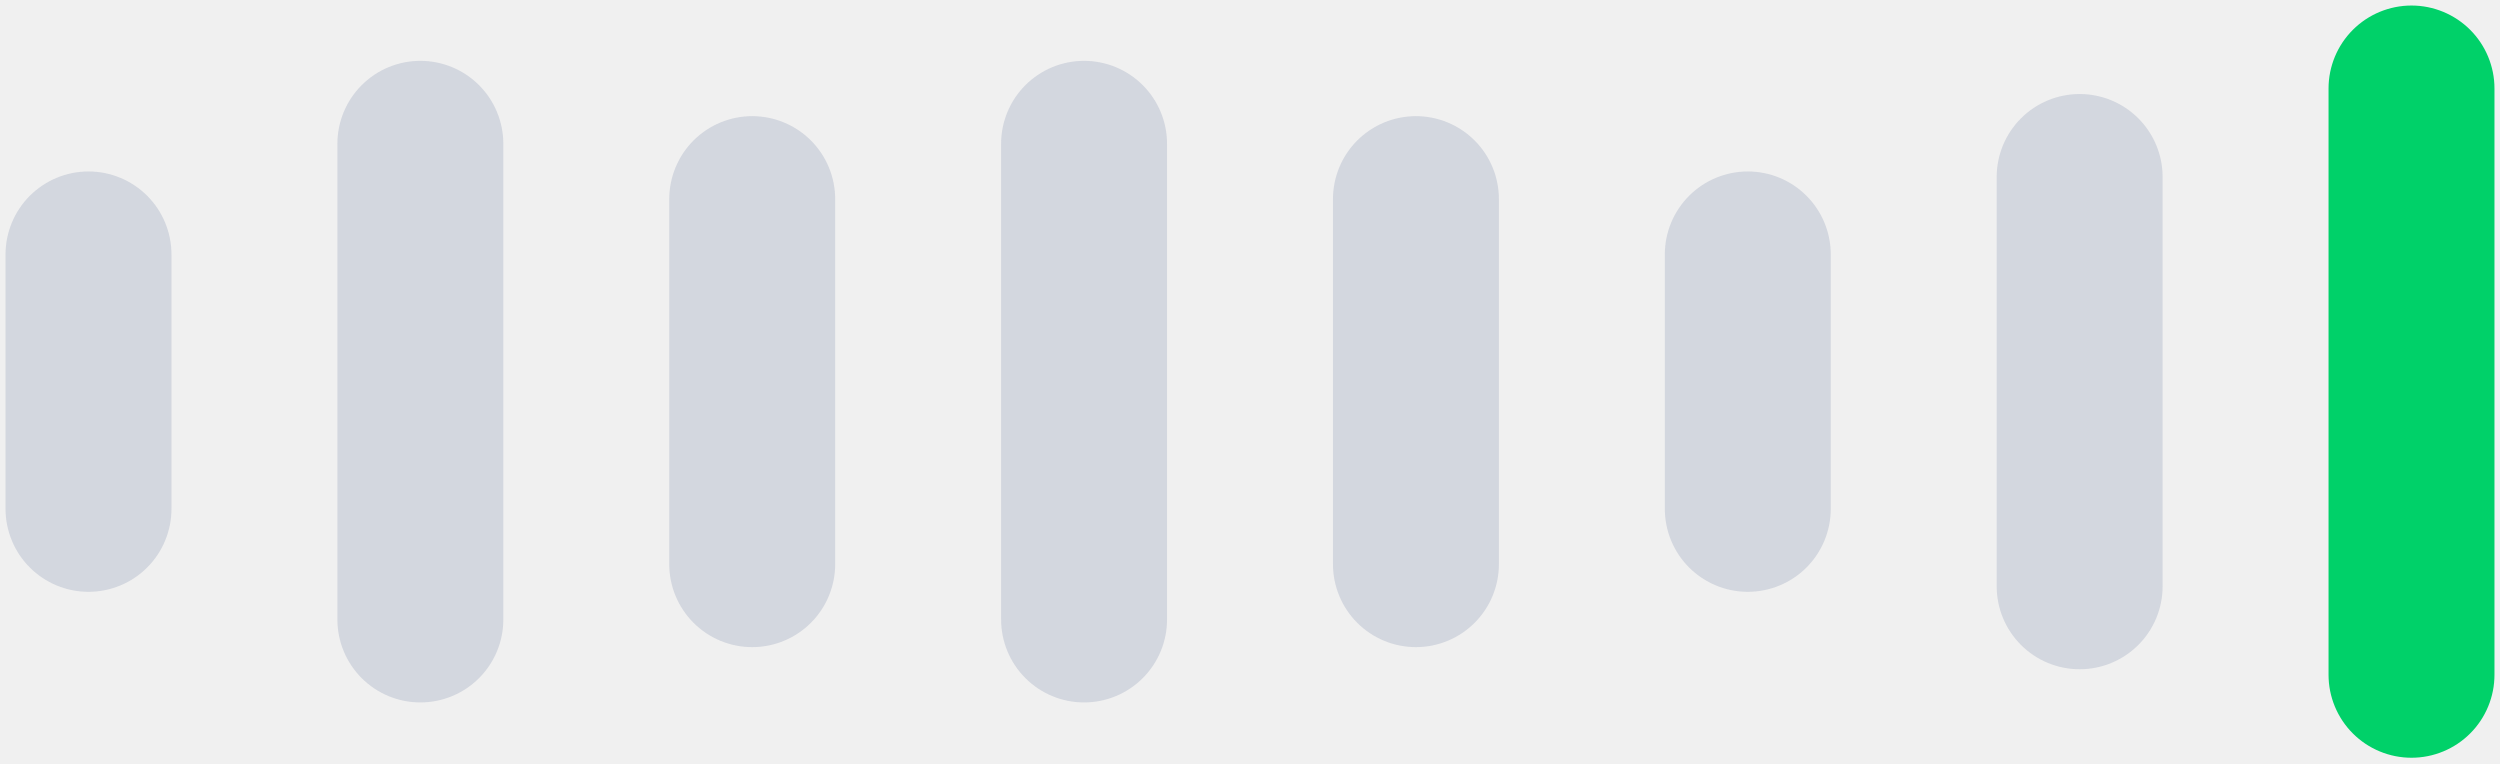
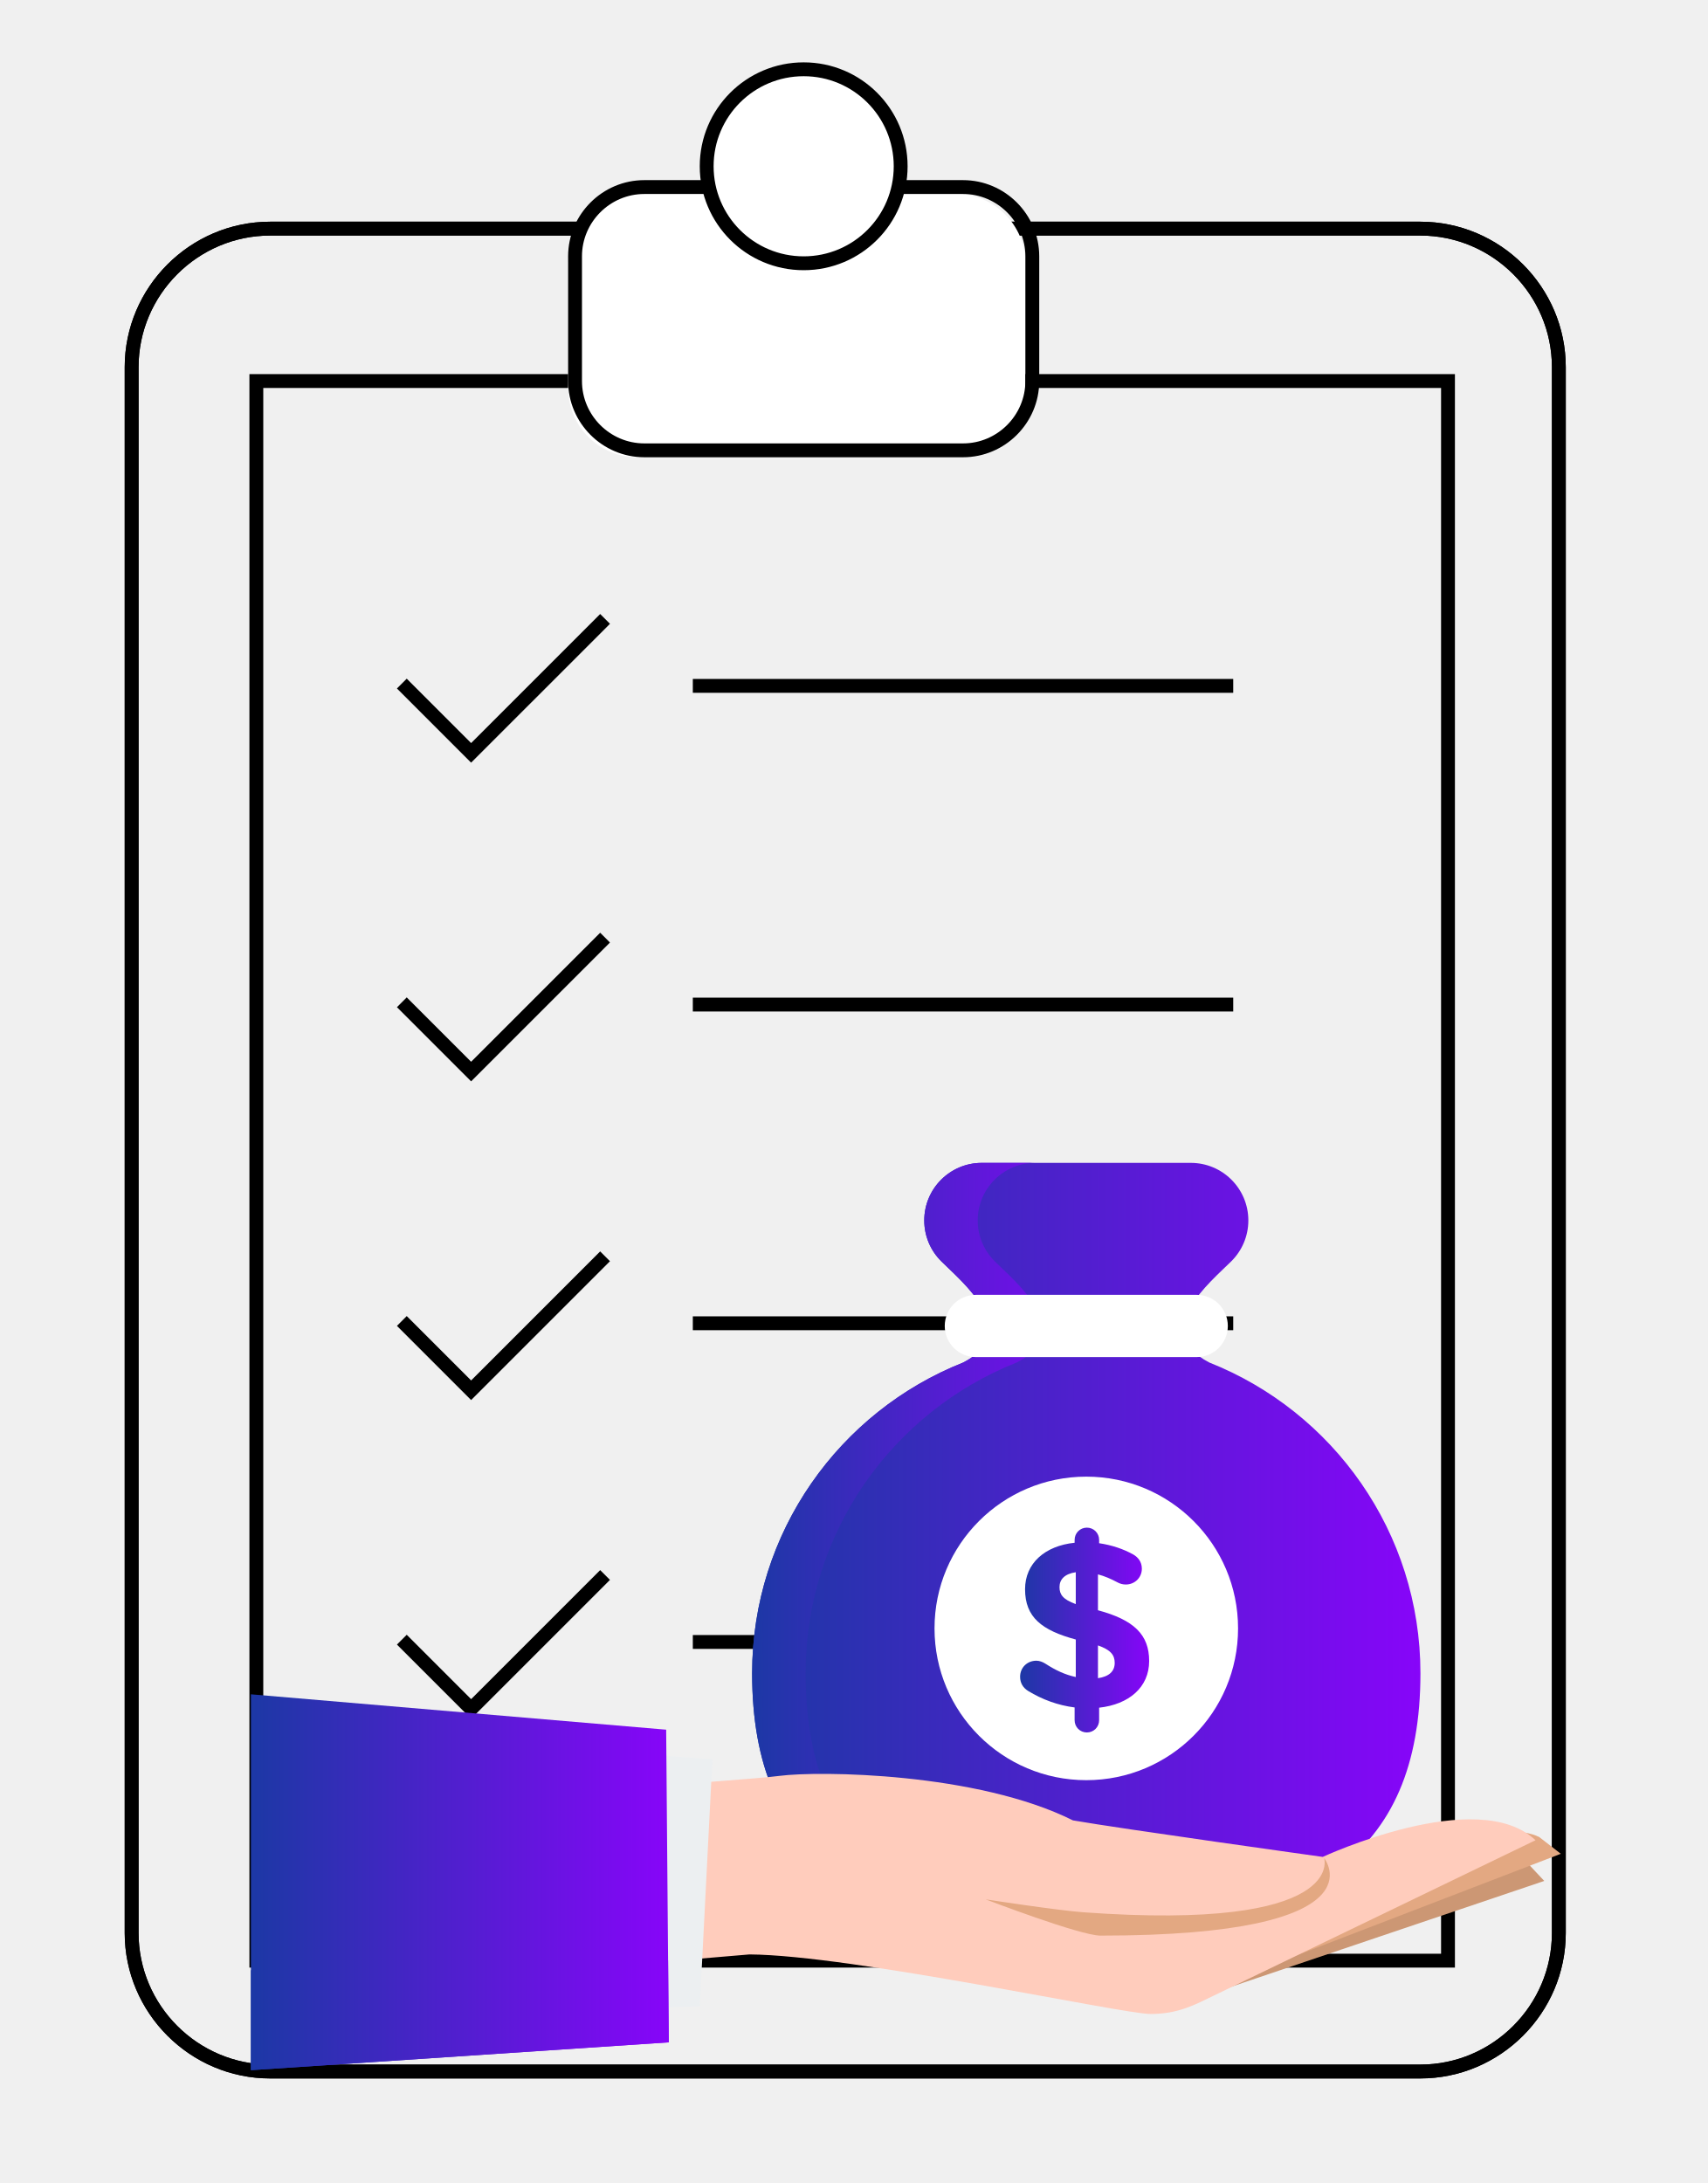
- <svg xmlns="http://www.w3.org/2000/svg" width="226" height="69" viewBox="0 0 226 69" fill="none">
-   <path opacity="0.2" d="M8 23V46" stroke="#5F7199" stroke-width="15" stroke-linecap="round" />
-   <path opacity="0.2" d="M38 13V56" stroke="#5F7199" stroke-width="15" stroke-linecap="round" />
-   <path opacity="0.2" d="M68 18V51" stroke="#5F7199" stroke-width="15" stroke-linecap="round" />
-   <path opacity="0.2" d="M98 13V56" stroke="#5F7199" stroke-width="15" stroke-linecap="round" />
-   <path opacity="0.2" d="M128 18V51" stroke="#5F7199" stroke-width="15" stroke-linecap="round" />
-   <path opacity="0.2" d="M158 23V46" stroke="#5F7199" stroke-width="15" stroke-linecap="round" />
-   <path opacity="0.2" d="M188 16V53" stroke="#5F7199" stroke-width="15" stroke-linecap="round" />
-   <path d="M218 8V61" stroke="#00D169" stroke-width="15" stroke-linecap="round" />
+ <svg xmlns="http://www.w3.org/2000/svg" version="1.1" id="Layer_1" x="0px" y="0px" width="123.242px" height="157.546px" viewBox="0 0 123.242 157.546" enable-background="new 0 0 123.242 157.546" xml:space="preserve">
+   <g>
+     <path fill="none" stroke="#000000" stroke-miterlimit="10" d="M112.5,139.5c0,5.5-4.5,10-10,10h-83c-5.5,0-10-4.5-10-10v-113   c0-5.5,4.5-10,10-10h83c5.5,0,10,4.5,10,10V139.5z" />
+   </g>
+   <g>
+     <path fill="none" stroke="#000000" stroke-miterlimit="10" d="M112.5,139.5c0,5.5-4.5,10-10,10h-83c-5.5,0-10-4.5-10-10v-113   c0-5.5,4.5-10,10-10h83c5.5,0,10,4.5,10,10V139.5z" />
+   </g>
+   <rect x="18.5" y="27.5" fill="none" stroke="#000000" stroke-miterlimit="10" width="86" height="114" />
+   <polyline fill="none" stroke="#000000" stroke-miterlimit="10" points="29,49.333 34,54.334 43.667,44.667 " />
+   <polyline fill="none" stroke="#000000" stroke-miterlimit="10" points="29,72.334 34,77.334 43.667,67.667 " />
+   <polyline fill="none" stroke="#000000" stroke-miterlimit="10" points="29,95.334 34,100.334 43.667,90.667 " />
+   <polyline fill="none" stroke="#000000" stroke-miterlimit="10" points="29,118.334 34,123.334 43.667,113.667 " />
+   <g>
+     <path fill="#FFFFFF" d="M74,28c0,2.761-2.239,5-5,5H46c-2.761,0-5-2.239-5-5v-9c0-2.761,2.239-5,5-5h23c2.761,0,5,2.239,5,5V28z" />
+     <path fill="none" stroke="#000000" stroke-miterlimit="10" d="M74.5,27.5c0,2.75-2.25,5-5,5h-23c-2.75,0-5-2.25-5-5v-9   c0-2.75,2.25-5,5-5h23c2.75,0,5,2.25,5,5V27.5z" />
+   </g>
+   <circle fill="#FFFFFF" stroke="#000000" stroke-miterlimit="10" cx="58" cy="12" r="7" />
+   <line fill="none" stroke="#000000" stroke-miterlimit="10" x1="50" y1="49.5" x2="89" y2="49.5" />
+   <line fill="none" stroke="#000000" stroke-miterlimit="10" x1="50" y1="72.5" x2="89" y2="72.5" />
+   <line fill="none" stroke="#000000" stroke-miterlimit="10" x1="50" y1="95.5" x2="89" y2="95.5" />
+   <line fill="none" stroke="#000000" stroke-miterlimit="10" x1="50" y1="118.5" x2="89" y2="118.5" />
+   <g>
+     <linearGradient id="SVGID_1_" gradientUnits="userSpaceOnUse" x1="54.28" y1="111.53" x2="102.511" y2="111.53">
+       <stop offset="0" style="stop-color:#1C38A5" />
+       <stop offset="1" style="stop-color:#8705F9" />
+     </linearGradient>
+     <path fill="url(#SVGID_1_)" d="M87.274,98.332L87.274,98.332c-4.33-2.25,0.106-5.824,1.589-7.307l0,0   c0.757-0.752,1.228-1.795,1.228-2.948c0-2.294-1.86-4.153-4.154-4.153H70.854c-2.293,0-4.152,1.859-4.152,4.153   c0,1.153,0.469,2.196,1.227,2.948l0,0c1.482,1.482,5.918,5.057,1.588,7.307h0.001c-8.926,3.535-15.238,12.244-15.238,22.428   c0,13.318,8.162,18.376,24.116,18.376s24.115-5.058,24.115-18.376C102.511,110.576,96.199,101.867,87.274,98.332z" />
+     <linearGradient id="SVGID_2_" gradientUnits="userSpaceOnUse" x1="54.28" y1="111.53" x2="80.326" y2="111.53">
+       <stop offset="0" style="stop-color:#1C38A5" />
+       <stop offset="1" style="stop-color:#8705F9" />
+     </linearGradient>
+     <path fill="url(#SVGID_2_)" d="M80.326,139.109c-0.63,0.017-1.274,0.026-1.93,0.026c-15.955,0-24.116-5.058-24.116-18.375   c0-10.185,6.313-18.894,15.239-22.431c1.35-0.702,1.847-1.531,1.847-2.388c0-1.888-2.418-3.897-3.437-4.917   c-0.759-0.752-1.227-1.795-1.227-2.947c0-2.293,1.86-4.154,4.153-4.154h3.858c-2.293,0-4.153,1.861-4.153,4.154   c0,1.152,0.468,2.195,1.228,2.947c1.018,1.02,3.437,3.029,3.437,4.917c0,0.856-0.498,1.686-1.848,2.388   c-8.925,3.537-15.238,12.246-15.238,22.431C58.139,133.531,65.641,138.707,80.326,139.109z" />
+     <circle fill="none" cx="78.396" cy="117.521" r="14.439" />
+     <circle fill="#FFFFFF" cx="78.396" cy="117.521" r="10.953" />
+     <linearGradient id="SVGID_3_" gradientUnits="userSpaceOnUse" x1="73.619" y1="117.64" x2="82.934" y2="117.64">
+       <stop offset="0" style="stop-color:#1C38A5" />
+       <stop offset="1" style="stop-color:#8705F9" />
+     </linearGradient>
+     <path fill="url(#SVGID_3_)" d="M78.438,110.249c0.494,0,0.885,0.393,0.885,0.886v0.238c0.919,0.137,1.737,0.41,2.469,0.817   c0.324,0.188,0.614,0.512,0.614,1.022c0,0.646-0.512,1.141-1.159,1.141c-0.204,0-0.409-0.05-0.596-0.153   c-0.478-0.256-0.954-0.46-1.413-0.579v2.59c2.588,0.697,3.695,1.753,3.695,3.662c0,1.905-1.464,3.134-3.61,3.37v0.903   c0,0.493-0.391,0.885-0.885,0.885c-0.494,0-0.885-0.392-0.885-0.885v-0.921c-1.209-0.152-2.35-0.577-3.355-1.191   c-0.357-0.22-0.579-0.562-0.579-1.021c0-0.665,0.511-1.16,1.175-1.16c0.221,0,0.459,0.087,0.665,0.222   c0.714,0.462,1.395,0.785,2.179,0.956v-2.708c-2.452-0.664-3.661-1.602-3.661-3.629c0-1.871,1.431-3.132,3.577-3.354v-0.205   C77.553,110.642,77.944,110.249,78.438,110.249z M77.637,115.768v-2.301c-0.817,0.121-1.174,0.529-1.174,1.074   C76.463,115.068,76.701,115.426,77.637,115.768z M79.239,118.748v2.367c0.8-0.12,1.208-0.494,1.208-1.107   C80.447,119.445,80.158,119.071,79.239,118.748z" />
+     <path fill="#FFFFFF" d="M86.366,97.939c1.24,0,2.245-1.006,2.245-2.245s-1.005-2.244-2.245-2.244H70.425   c-1.24,0-2.244,1.005-2.244,2.244s1.004,2.245,2.244,2.245H86.366z" />
+     <path fill="#CC9774" d="M109.999,134.2l1.448,1.546l-27.14,9.175l-3.533-4.137C80.774,140.784,104.087,130.669,109.999,134.2z" />
+     <path fill="#E3A882" d="M111.1,132.59l1.541,1.197l-26.87,10.334l-3.659-4.028C82.112,140.093,106.347,130.026,111.1,132.59z" />
+     <path fill="#FFCCBC" d="M95.46,134.012c0,0,11.172-5.196,15.356-1.203c0,0-20.936,10.111-23.232,11.22   c-1.285,0.616-2.513,1.319-4.545,1.319c-2.075,0-21.532-4.244-28.947-4.298l-22.016,1.865l2.023-13.159   c0,0,19.29-1.217,22.154-1.592c2.864-0.373,14.265-0.245,21.179,3.212C80.888,131.978,95.46,134.012,95.46,134.012z" />
+     <path fill="#E3A882" d="M95.559,134.092c0,0,1.728,5.303-17.403,3.914c-1.8-0.129-7.023-0.931-7.023-0.931s6.818,2.617,8.286,2.617   C100.038,139.692,95.559,134.092,95.559,134.092z" />
+     <polygon fill="#ECEFF1" points="51.414,126.963 50.505,144.788 20.479,145.793 20.955,124.671  " />
+     <linearGradient id="SVGID_4_" gradientUnits="userSpaceOnUse" x1="18.107" y1="135.841" x2="48.264" y2="135.841">
+       <stop offset="0" style="stop-color:#1C38A5" />
+       <stop offset="1" style="stop-color:#8705F9" />
+     </linearGradient>
+     <polygon fill="url(#SVGID_4_)" points="48.264,147.395 18.107,149.405 18.107,122.277 48.076,124.83 48.092,126.725    48.109,128.782 48.109,128.785 48.215,141.484 48.215,141.485 48.242,144.859  " />
+     <linearGradient id="SVGID_5_" gradientUnits="userSpaceOnUse" x1="18.107" y1="145.445" x2="48.264" y2="145.445">
+       <stop offset="0" style="stop-color:#1C38A5" />
+       <stop offset="1" style="stop-color:#8705F9" />
+     </linearGradient>
+     <polygon fill="url(#SVGID_5_)" points="48.264,147.395 18.107,149.405 18.107,142.19 20.56,142.135 32.005,141.878 48.184,141.485    48.215,141.485 48.242,144.859  " />
+   </g>
</svg>
